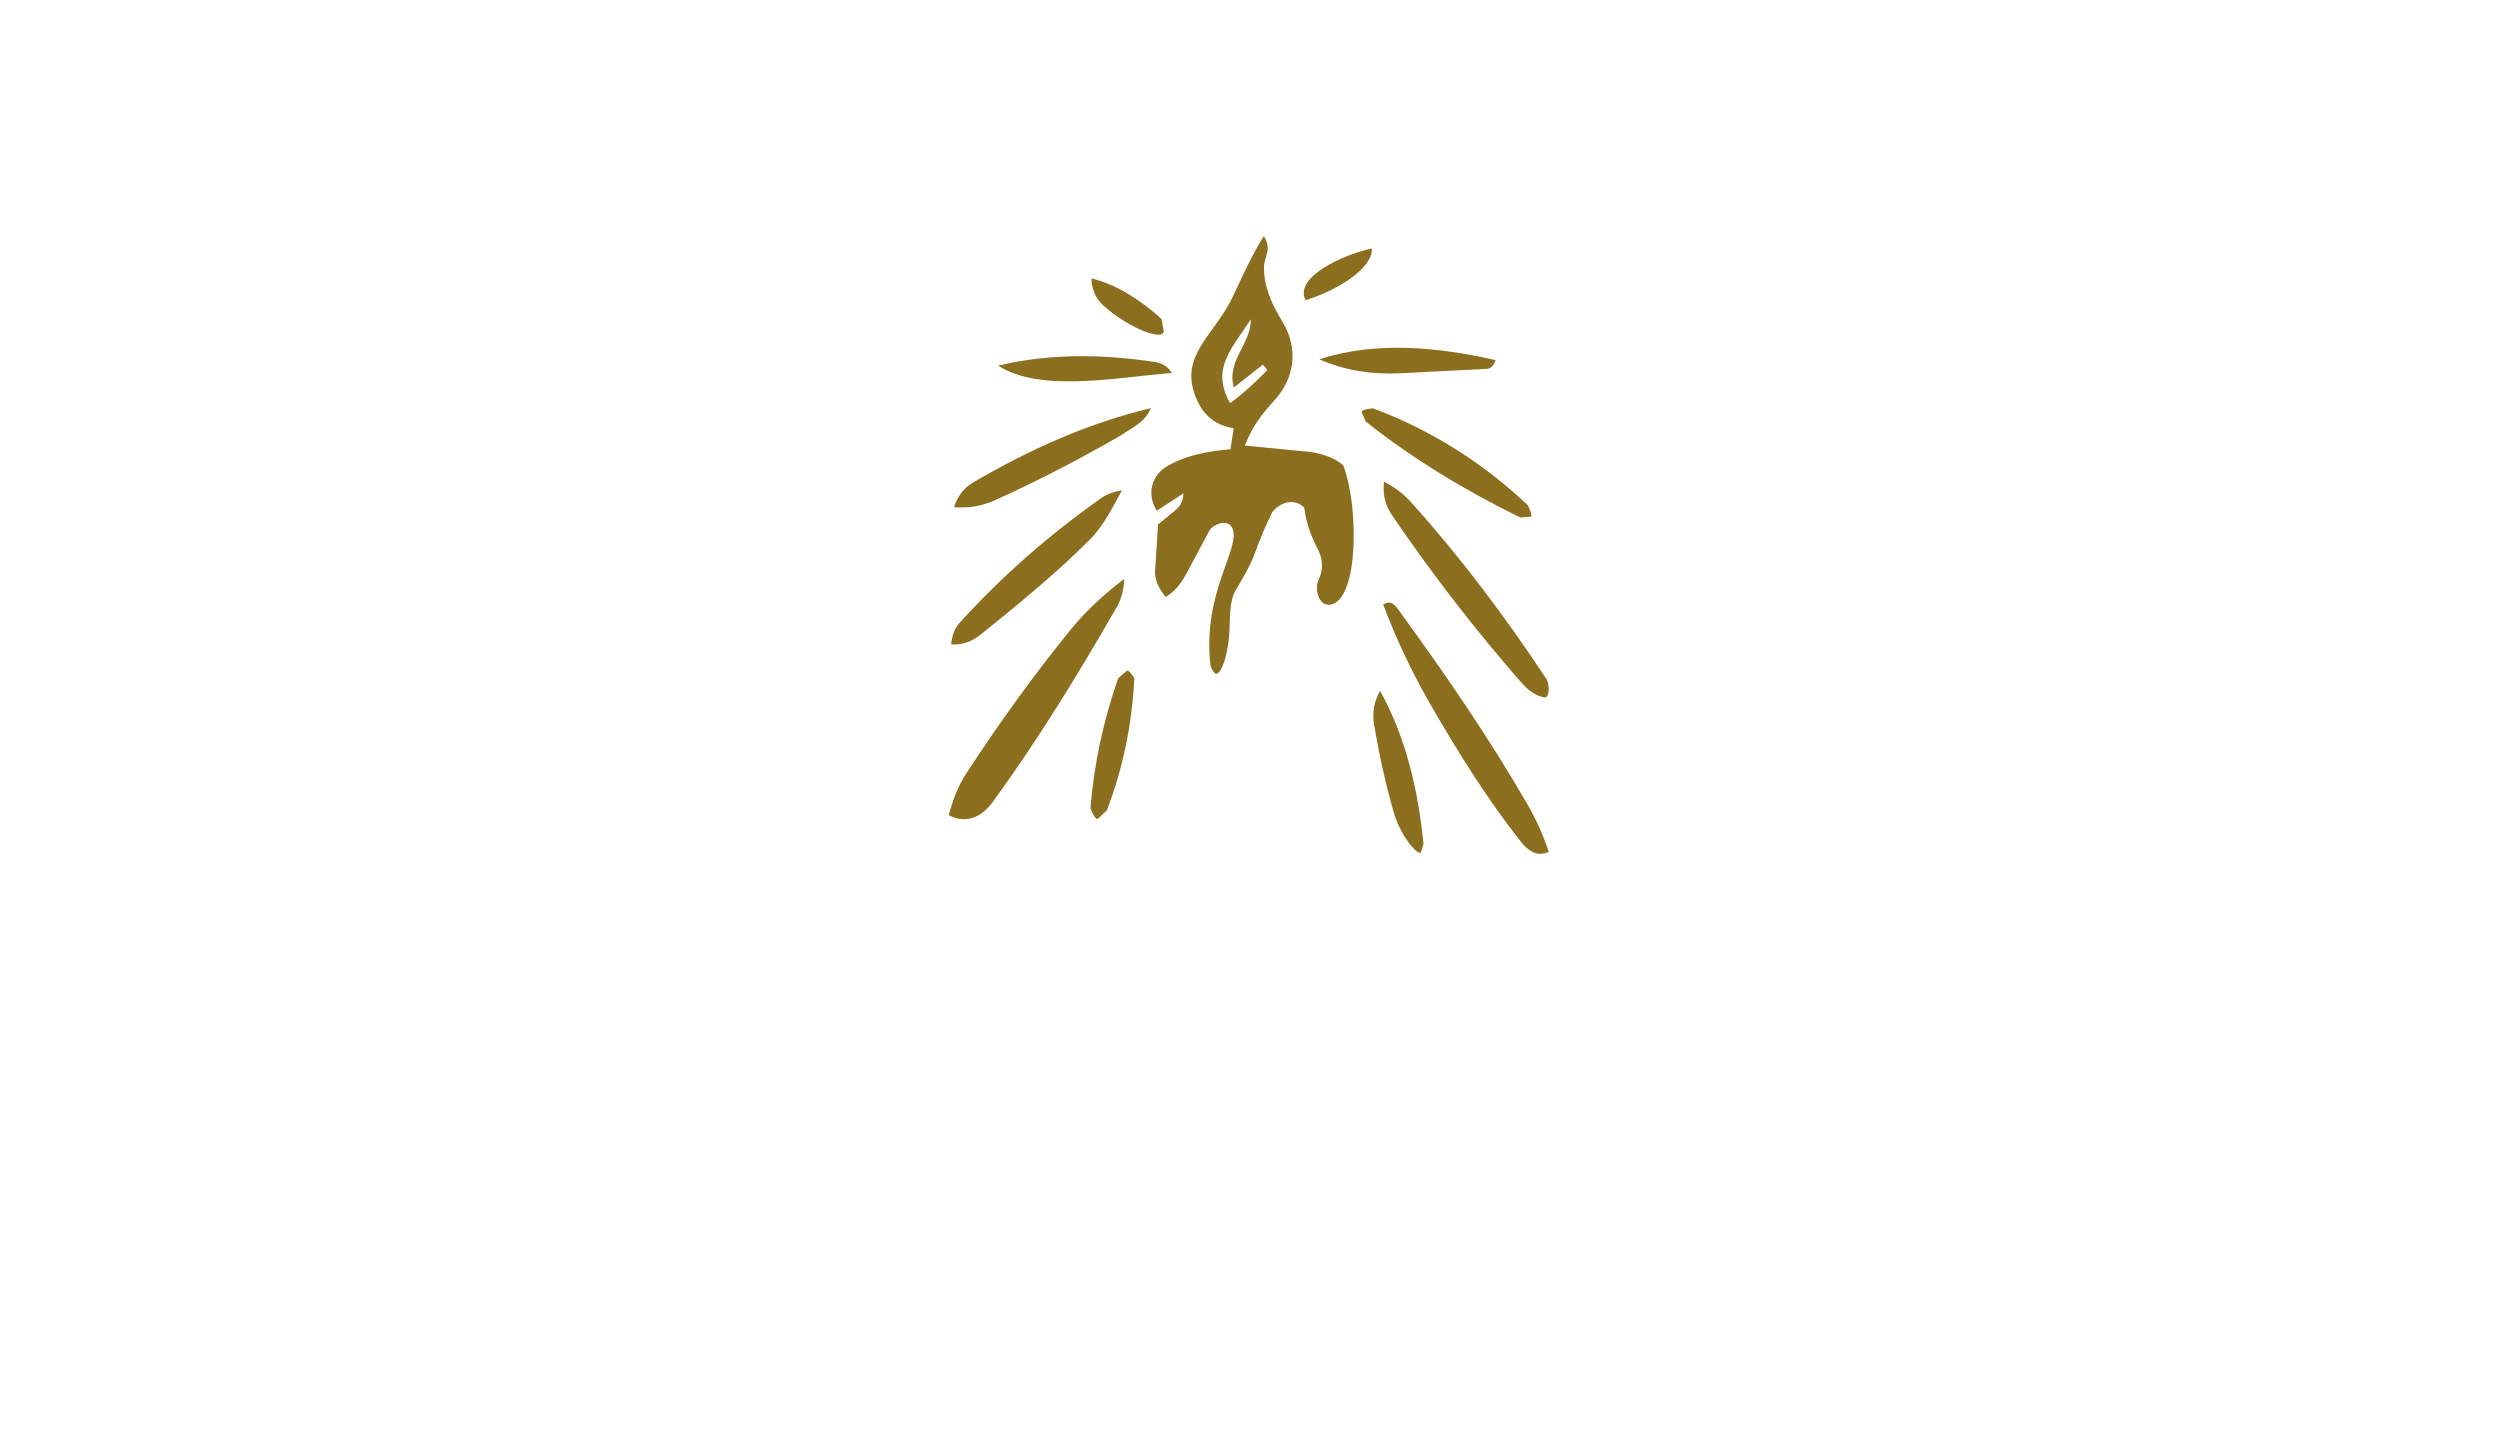
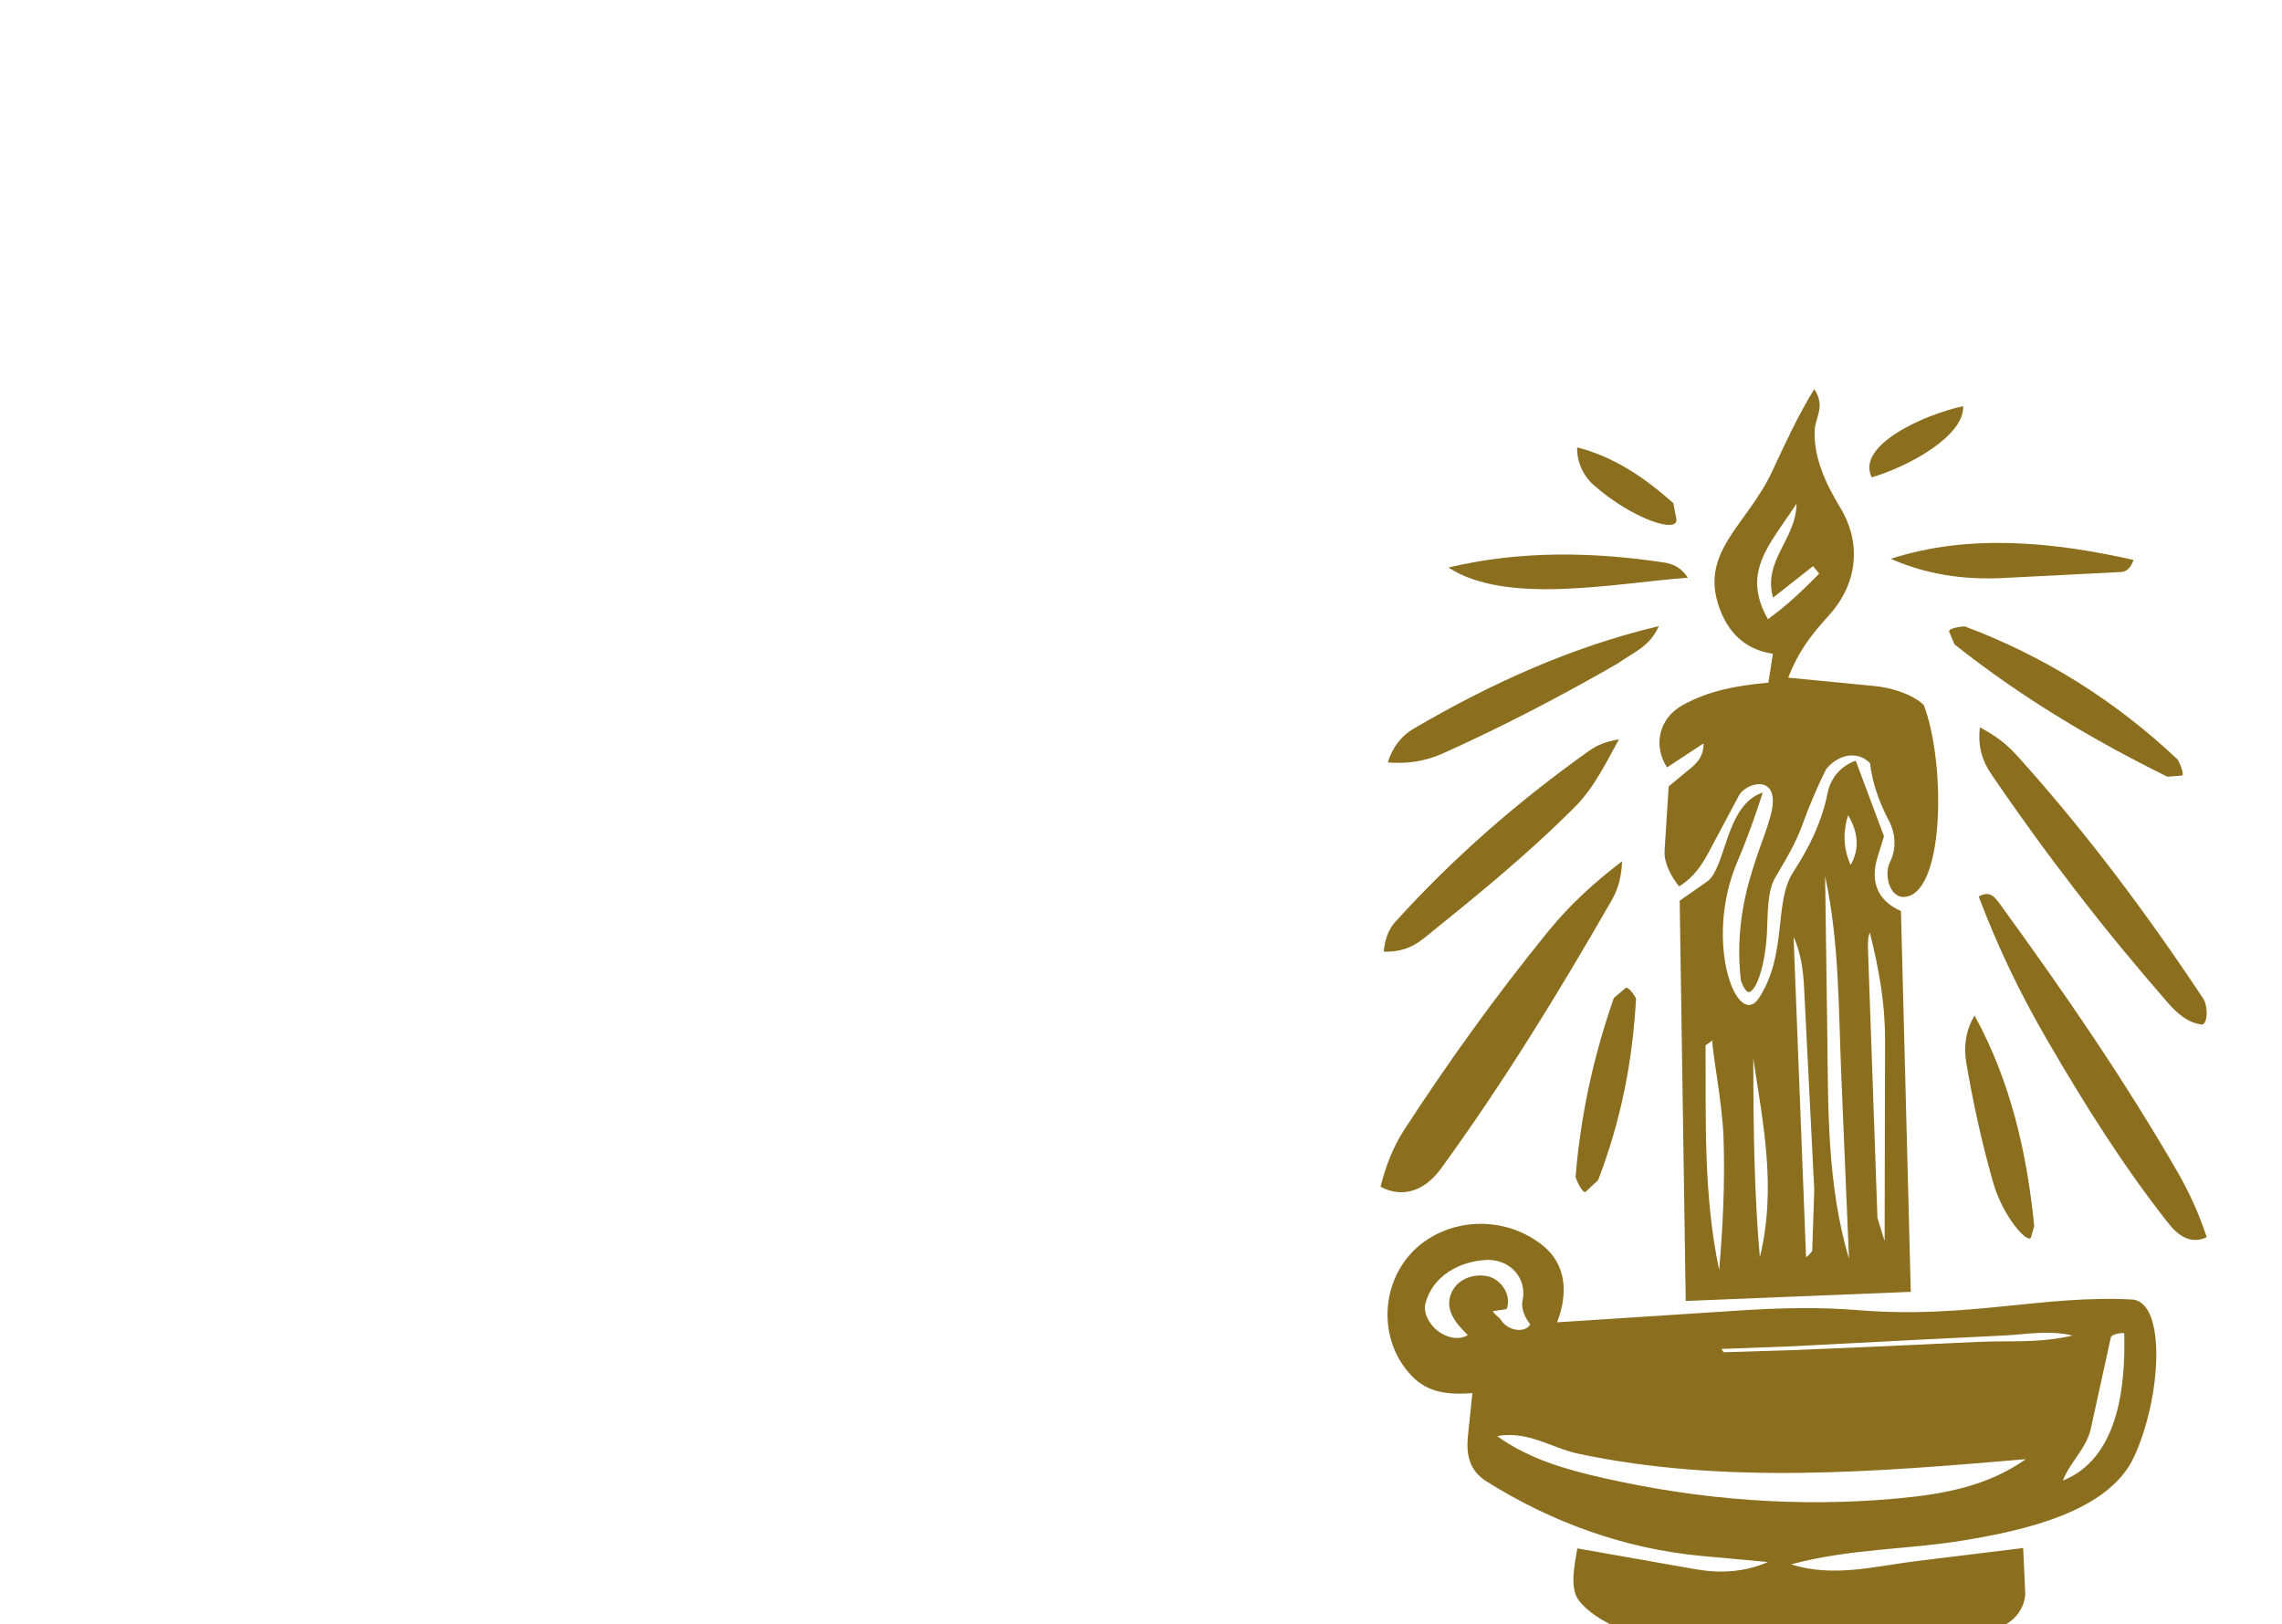
- <svg xmlns="http://www.w3.org/2000/svg" fill="#8B6F1E" id="Layer_1" version="1.1" viewBox="0 0 700.08 400.08">
-   <path d="M344.26,176.89c-.47,8.07-2.9,13.05-4.21,11.53-.37-.42-1.02-1.63-1.09-2.23-2.34-20.5,8.79-32.9,6.1-38.39-1.28-2.61-5.43-1.04-6.48.94l-5.91,11.09c-1.59,2.98-3.09,5.39-6.25,7.39-1.65-2.04-3.12-4.8-2.96-7.25l.83-13.09,4.72-3.9c1.52-1.26,2.38-2.69,2.39-4.85l-7.44,4.9c-2.91-4.48-1.65-10.06,3.26-12.72,5.3-2.89,10.67-3.89,17.35-4.52l.91-5.87c-6.02-.88-9.11-4.73-10.72-8.91-4.52-11.71,5.4-17.12,10.54-28.1,2.72-5.81,5.15-11.16,8.59-16.8,2.38,3.63.17,5.65.08,8.5-.18,5.54,2.33,10.87,5.16,15.51,4.56,7.5,3.46,15.7-2.29,22.04-3.39,3.74-6.08,7.03-8.24,12.62l17.64,1.71c3.27.32,7.55,1.6,9.93,3.85,4.37,11.51,4.3,37.18-3.38,38.94-3.52.81-4.78-4.36-3.55-6.88,1.53-3.13,1.16-6.28-.5-9.17-1.79-3.57-3.01-7.07-3.51-11.08-2.62-2.64-6.53-1.73-8.93,1.24-1.82,3.65-3.39,7.36-4.82,11.29-1.43,3.96-3.35,7.02-5.54,10.78-1.69,2.9-1.47,7.79-1.68,11.43ZM353.64,102.11l-8.12,6.4c-2.15-7.52,4.7-11.82,4.77-19.11-5.52,8.46-11.25,13.86-5.82,23.49,3.92-2.84,7.01-5.79,10.43-9.26l-1.25-1.52Z" />
-   <path d="M265.7,228.28c1.15-4.5,2.61-8.18,4.9-11.7,9.09-13.97,18.65-27.25,29.16-40.18,4.52-5.56,9.4-9.96,15.06-14.3-.12,2.9-.69,5.47-2.11,7.93-10.82,18.83-22.01,37.11-34.73,54.58-2.92,4.01-7.32,6.3-12.29,3.67Z" />
-   <path d="M433.71,238.53c-3.27,1.57-5.86-.34-7.79-2.79-9.24-11.72-17-24.11-24.56-37.1-5.53-9.49-10.13-19.02-14.03-29.37,2.36-1.3,3.29.14,4.54,1.85,12.88,17.7,25.02,35.35,35.97,54.29,2.34,4.16,4.05,7.78,5.87,13.13Z" />
-   <path d="M432.8,195.31c-2.86-.25-5.2-2.36-6.91-4.32-12.97-14.85-24.84-30.21-35.94-46.51-2-2.93-2.81-5.82-2.38-9.6,3.17,1.67,5.43,3.38,7.68,5.88,13.94,15.49,26.24,31.94,37.77,49.33.83,1.25,1.01,4.78-.23,5.22Z" />
-   <path d="M274.59,177.71c-2.58,2.08-5.07,2.88-8.22,2.77.13-1.99.8-4.36,2.29-6,11.85-13.1,24.9-24.47,39.3-34.72,1.75-1.25,3.37-1.96,6.22-2.44-2.61,4.7-5,9.76-8.88,13.66-9.61,9.66-19.89,18.01-30.7,26.73Z" />
+ <svg xmlns="http://www.w3.org/2000/svg" fill="#8B6F1E" id="Layer_1" version="1.1" viewBox="-15 -13 464 330">
+   <path d="M396.37,301.72l.41,8.88c.13,2.86-1.76,5.72-4.56,6.97-9.86,4.41-20.24,7.79-31.23,8.66-15.07,1.2-30.03-1.37-43.95-6.92-3.97-1.58-8.37-3.61-10.96-6.85-2.02-2.52-.9-7.37-.36-10.65l23.93,4.22c4.99.88,9.97.67,14.84-1.45l-13.37-1.22c-15.74-1.44-30.67-6.86-43.88-15.18-3.52-2.22-4.16-5.43-3.75-9.37l.89-8.56c-4.98.34-9-.05-12.31-3.48-7.8-8.1-6.2-22.01,3.57-28.02,7.23-4.45,16.6-3.72,23.07,1.49,4.77,3.84,5.18,9.7,2.89,15.61l36.53-2.37c8.4-.55,16.39-.79,24.76-.1,22.06,1.8,37.72-3.14,55.59-2.17,7.02.38,6.06,19.81.44,31.98-5.15,11.15-22.15,14.93-34.62,16.99-11.58,1.91-23.1,1.65-35.1,4.87,8.49,2.74,17.11.37,25.33-.64l21.86-2.68h-.02ZM290.17,255.34c1.42,2.29,4.97,2.78,5.97.9-.9-1.08-1.92-3.11-1.58-4.65,1.07-4.82-2.65-8.66-7.38-8.42-5.46.28-10.86,3.25-12.33,8.77-.57,2.13,1,4.64,2.73,5.83s3.91,1.78,5.88.68c-2.86-2.76-4.52-5.26-3.49-8.22s4.3-4.39,7.49-3.76c2.69.54,5.04,3.91,3.87,6.69l-2.71.4c-.41.06,1.32,1.39,1.55,1.76v.02ZM350.54,261.46l18.2-.78,18.38-.85c6.47-.3,12.57.31,19.26-1.29-4.66-1.16-9.29-.24-14.12,0l-16.2.8-13.91.72-12.77.66-14.35.54.43.67,15.08-.46h0ZM416.92,258.07c-.39-.18-2.58.19-2.72.83l-4.08,18.59c-.88,4.01-4.25,6.78-5.68,10.54,10.96-4.41,12.79-18.27,12.48-29.96h0ZM396.93,283.67c-30.44,2.58-61.25,5.21-91.05-1.12-5.42-1.15-10.08-4.69-16.47-3.58,6.43,4.66,13.97,6.8,21.61,8.53,19.76,4.48,39.82,6.01,59.96,4.14,9.24-.86,18.14-2.48,25.94-7.97h0Z" />
+   <path d="M332.08,166.25c3.93-2.75,3.69-15.63,11.35-18.12-1.55,4.79-3.16,9.35-5.21,14.17-6.9,16.2.04,34.36,4.46,27.56,5.78-8.9,2.96-19.37,6.89-25.47,3.41-5.3,5.79-10.07,7.06-16.25.59-2.89,2.59-5.4,5.7-6.48l5.74,15.37-1.33,4.32c-1.52,4.95.06,8.8,4.78,10.88l2,77.42-45.76,1.85-1.23-81.37,5.55-3.88ZM361.29,162.86c1.91-3.33,1.49-6.75-.52-10.12-.97,3.07-1.1,6.53.52,10.12ZM360.96,242.96l-1.56-37.06c-.58-13.88-.41-27.38-3.3-40.75l.44,31.81c.21,15.45-.1,30.64,4.42,46h0ZM368.2,239.32l.09-40.82c.02-7.51-1.22-14.42-3.1-21.9-.43,1.07-.41,2.27-.36,3.68l1.91,54.31,1.46,4.73h0ZM353.9,229.03l-2.07-41.16c-.18-3.64-.67-7.17-2.14-10.39l2.47,63.45.07,1.61c.01.26,1.24-1.03,1.25-1.29l.41-12.21h.01ZM335.45,218.35c-.25-7.59-2.66-19.18-2.19-19.81.06-.08-.98.65-1.47.98.11,15.12-.49,30.15,2.77,45.69.76-8.88,1.19-17.58.89-26.86ZM342.83,242.62c3.46-14.23.59-27.5-1.33-40.37.01,13.95.18,27.35,1.33,40.37Z" />
+   <path d="M344.26,176.89c-.47,8.07-2.9,13.05-4.21,11.53-.37-.42-1.02-1.63-1.09-2.23-2.34-20.5,8.79-32.9,6.1-38.39-1.28-2.61-5.43-1.04-6.48.94l-5.91,11.09c-1.59,2.98-3.09,5.39-6.25,7.39-1.65-2.04-3.12-4.8-2.96-7.25l.83-13.09,4.72-3.9c1.52-1.26,2.38-2.69,2.39-4.85l-7.44,4.9c-2.91-4.48-1.65-10.06,3.26-12.72,5.3-2.89,10.67-3.89,17.35-4.52l.91-5.87c-6.02-.88-9.11-4.73-10.72-8.91-4.52-11.71,5.4-17.12,10.54-28.1,2.72-5.81,5.15-11.16,8.59-16.8,2.38,3.63.17,5.65.08,8.5-.18,5.54,2.33,10.87,5.16,15.51,4.56,7.5,3.46,15.7-2.29,22.04-3.39,3.74-6.08,7.03-8.24,12.62l17.64,1.71c3.27.32,7.55,1.6,9.93,3.85,4.37,11.51,4.3,37.18-3.38,38.94-3.52.81-4.78-4.36-3.55-6.88,1.53-3.13,1.16-6.28-.5-9.17-1.79-3.57-3.01-7.07-3.51-11.08-2.62-2.64-6.53-1.73-8.93,1.24-1.82,3.65-3.39,7.36-4.82,11.29-1.43,3.96-3.35,7.02-5.54,10.78-1.69,2.9-1.47,7.79-1.68,11.43h0ZM353.64,102.11l-8.12,6.4c-2.15-7.52,4.7-11.82,4.77-19.11-5.52,8.46-11.25,13.86-5.82,23.49,3.92-2.84,7.01-5.79,10.43-9.26l-1.25-1.52h0Z" />
+   <path d="M265.7,228.28c1.15-4.5,2.61-8.18,4.9-11.7,9.09-13.97,18.65-27.25,29.16-40.18,4.52-5.56,9.4-9.96,15.06-14.3-.12,2.9-.69,5.47-2.11,7.93-10.82,18.83-22.01,37.11-34.73,54.58-2.92,4.01-7.32,6.3-12.29,3.67h.01Z" />
+   <path d="M433.71,238.53c-3.27,1.57-5.86-.34-7.79-2.79-9.24-11.72-17-24.11-24.56-37.1-5.53-9.49-10.13-19.02-14.03-29.37,2.36-1.3,3.29.14,4.54,1.85,12.88,17.7,25.02,35.35,35.97,54.29,2.34,4.16,4.05,7.78,5.87,13.13h0Z" />
+   <path d="M432.8,195.31c-2.86-.25-5.2-2.36-6.91-4.32-12.97-14.85-24.84-30.21-35.94-46.51-2-2.93-2.81-5.82-2.38-9.6,3.17,1.67,5.43,3.38,7.68,5.88,13.94,15.49,26.24,31.94,37.77,49.33.83,1.25,1.01,4.78-.23,5.22h.01Z" />
+   <path d="M274.59,177.71c-2.58,2.08-5.07,2.88-8.22,2.77.13-1.99.8-4.36,2.29-6,11.85-13.1,24.9-24.47,39.3-34.72,1.75-1.25,3.37-1.96,6.22-2.44-2.61,4.7-5,9.76-8.88,13.66-9.61,9.66-19.89,18.01-30.7,26.73h0Z" />
  <path d="M278.63,140.07c-3.95,1.78-7.51,2.25-11.46,1.95.95-2.98,2.61-5.31,5.35-6.92,15.66-9.17,32-16.57,49.77-20.81-1.87,4.28-5.32,5.39-8.33,7.59-11.5,6.6-22.92,12.6-35.33,18.19Z" />
-   <path d="M427.82,141.46c.43.74,1.42,3.18.8,3.23l-2.93.22c-15.33-7.55-29.84-16.23-43.27-26.89l-1.09-2.56c-.3-.7,2.29-1.1,3.18-1.1,16.08,6.01,30.63,15.12,43.3,27.09Z" />
-   <path d="M398,238.48c-.51,1.8-5.74-4.1-7.69-10.92-2.38-8.32-4.07-16.13-5.53-24.61-.52-3.04-.11-6.51,1.71-9.47,7.31,13.29,10.65,27.93,12.13,42.79l-.63,2.21Z" />
+   <path d="M427.82,141.46c.43.74,1.42,3.18.8,3.23l-2.93.22c-15.33-7.55-29.84-16.23-43.27-26.89l-1.09-2.56c-.3-.7,2.29-1.1,3.18-1.1,16.08,6.01,30.63,15.12,43.3,27.09h.01Z" />
+   <path d="M398,238.48c-.51,1.8-5.74-4.1-7.69-10.92-2.38-8.32-4.07-16.13-5.53-24.61-.52-3.04-.11-6.51,1.71-9.47,7.31,13.29,10.65,27.93,12.13,42.79l-.63,2.21h.01Z" />
  <path d="M416.27,103.3l-24.04,1.22c-7.88.4-15.56-.71-22.77-3.91,16.15-5.23,33.46-3.34,49.35.23-.53,1.64-1.44,2.41-2.54,2.46Z" />
-   <path d="M328.21,104.45c-14.65,1.08-36.83,5.69-48.71-2.07,14.79-3.49,29.33-3.18,43.78-1.03,1.92.29,3.55,1.04,4.93,3.11Z" />
-   <path d="M309.97,226.9l-2.5,2.37c-.6.57-1.85-2.03-2.11-3.01,1.04-12.58,3.65-24.53,7.78-36.35l2.37-2.02c.52-.44,1.78,1.35,2.15,2.13-.71,12.78-3.04,24.72-7.7,36.88Z" />
-   <path d="M325.85,92.44c.64,3.28-9.07.05-16.87-6.88-2.11-1.88-3.39-4.75-3.29-7.6,7.73,1.97,13.92,6.35,19.54,11.32l.62,3.16Z" />
+   <path d="M328.21,104.45c-14.65,1.08-36.83,5.69-48.71-2.07,14.79-3.49,29.33-3.18,43.78-1.03,1.92.29,3.55,1.04,4.93,3.11h0Z" />
+   <path d="M309.97,226.9l-2.5,2.37c-.6.57-1.85-2.03-2.11-3.01,1.04-12.58,3.65-24.53,7.78-36.35l2.37-2.02c.52-.44,1.78,1.35,2.15,2.13-.71,12.78-3.04,24.72-7.7,36.88h.01Z" />
+   <path d="M325.85,92.44c.64,3.28-9.07.05-16.87-6.88-2.11-1.88-3.39-4.75-3.29-7.6,7.73,1.97,13.92,6.35,19.54,11.32,0,0,.62,3.16.62,3.16Z" />
  <path d="M365.58,84.05c-3.27-6.52,10.69-12.79,18.59-14.47.32,5.97-11.06,12.29-18.59,14.47Z" />
</svg>
